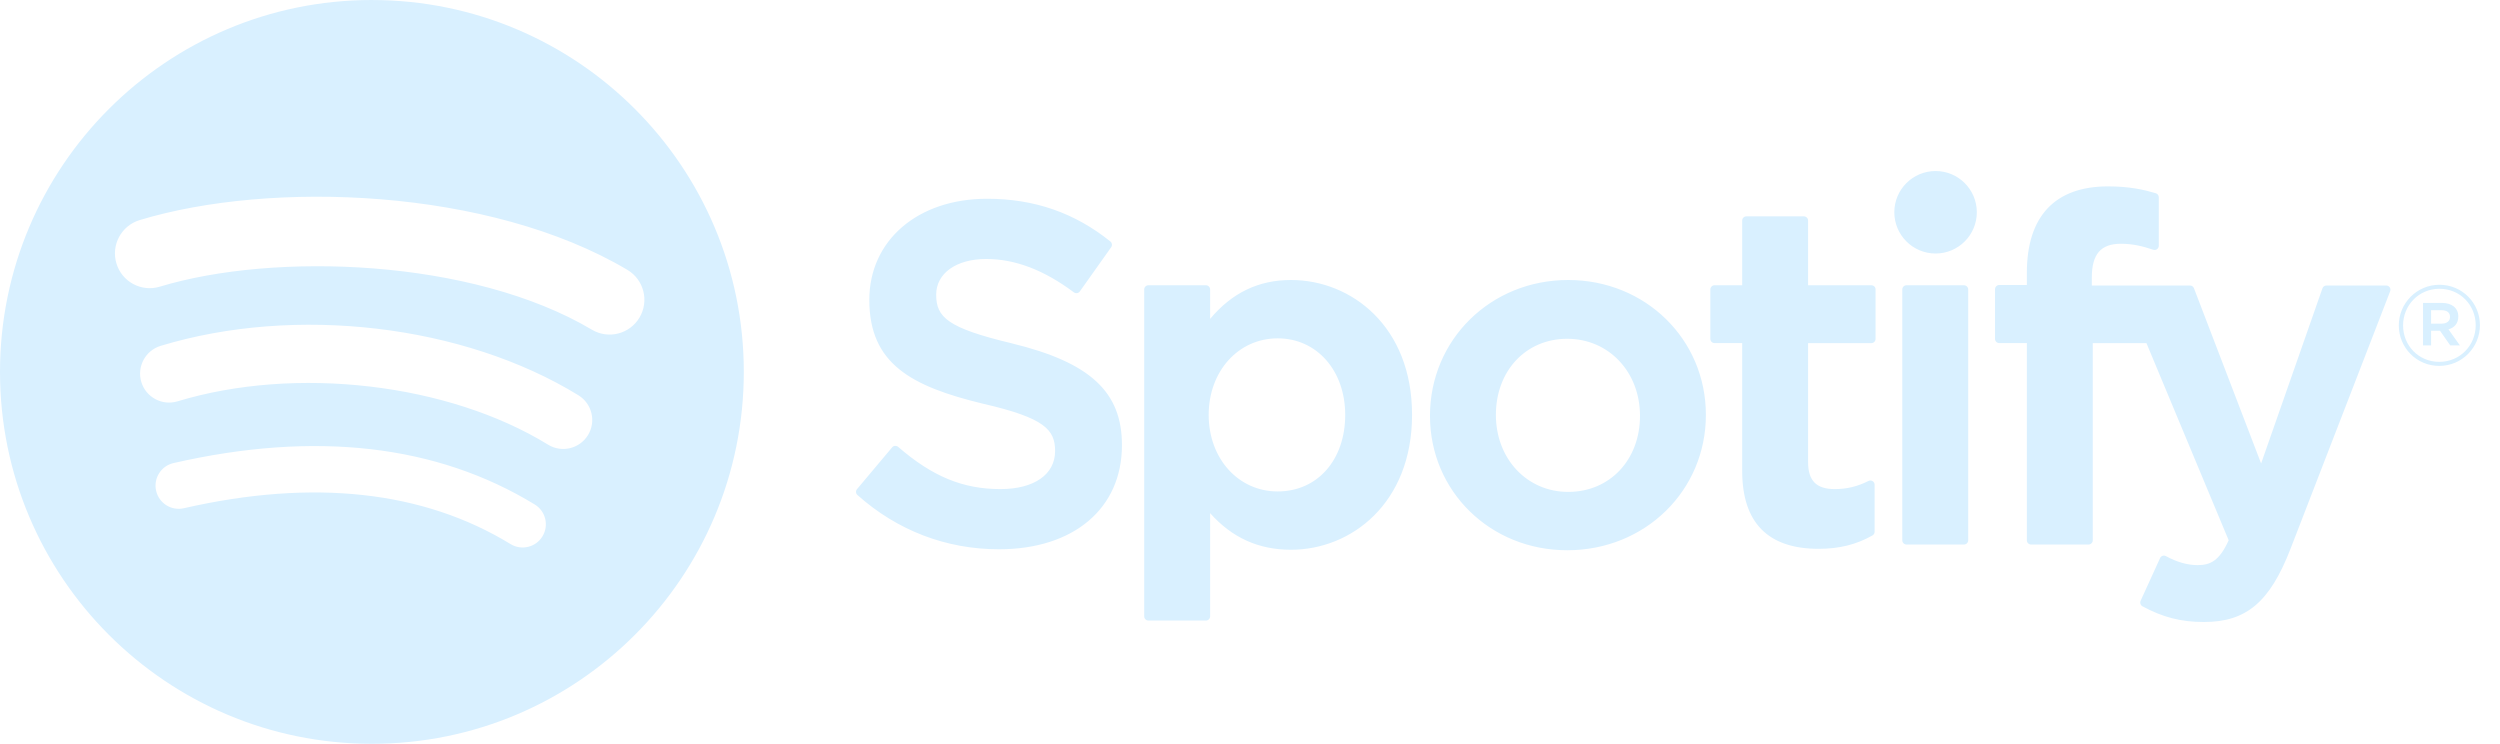
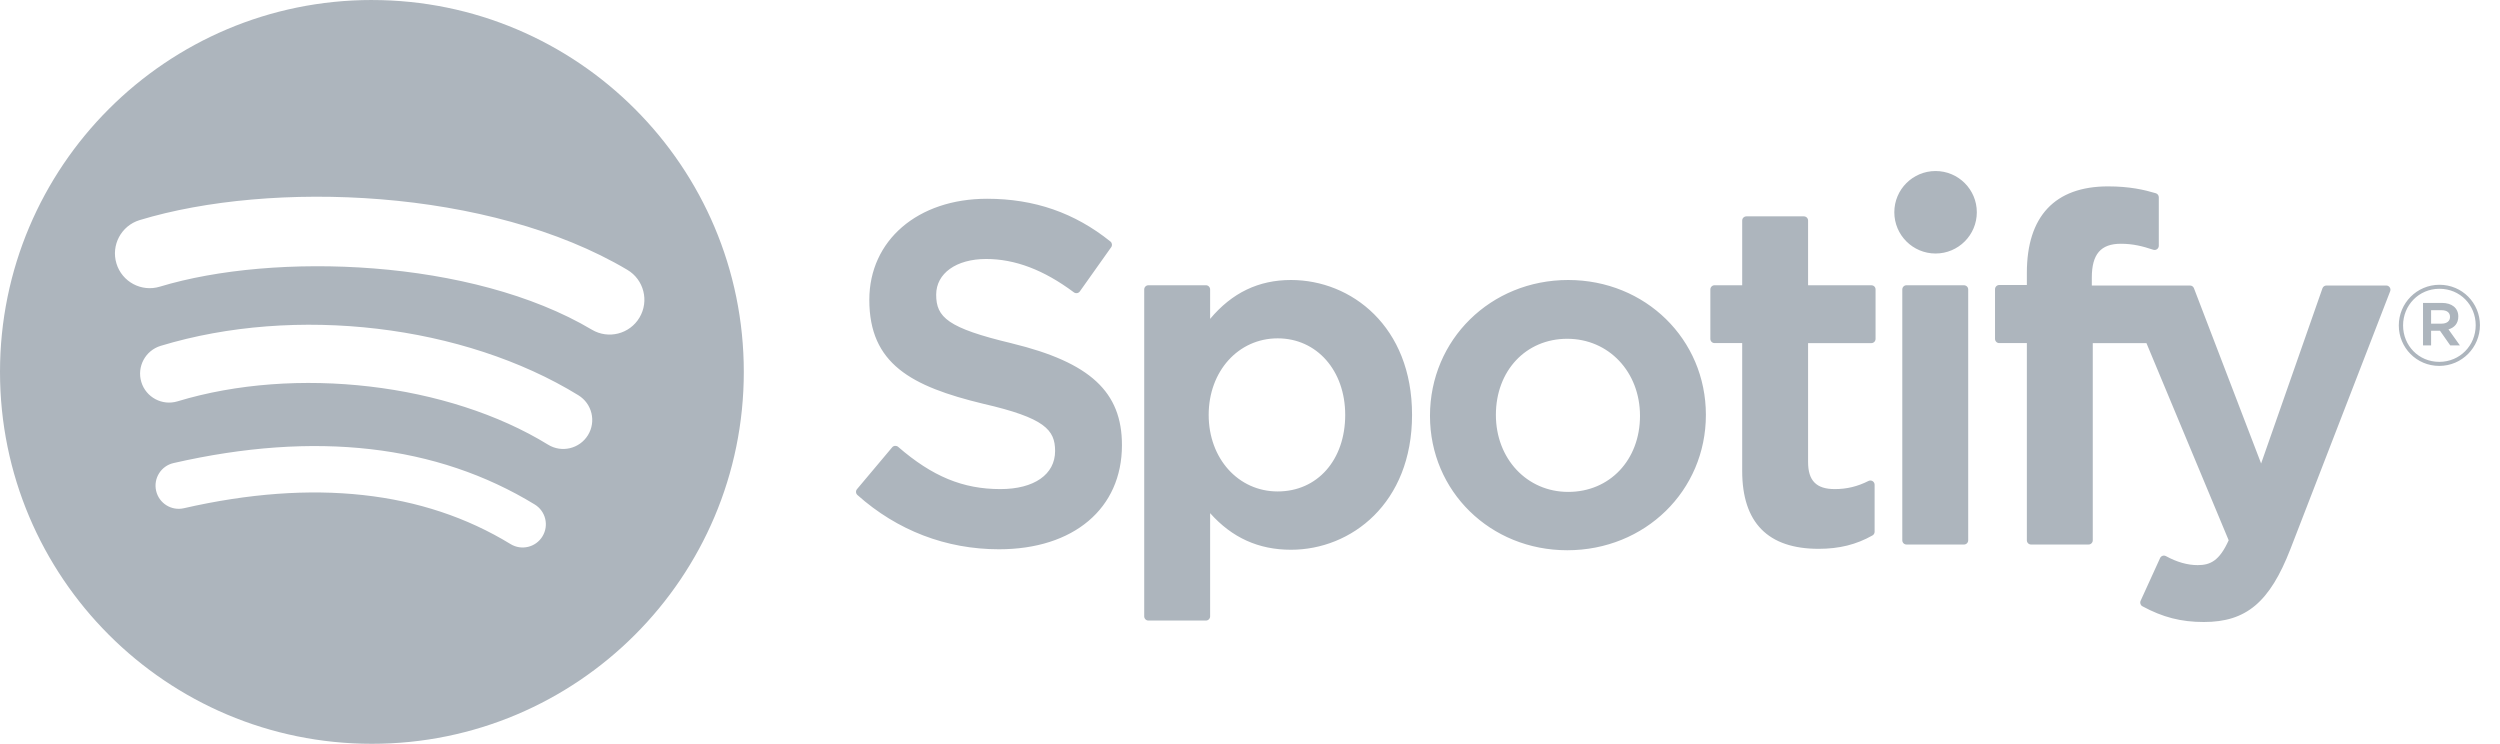
<svg xmlns="http://www.w3.org/2000/svg" width="121" height="36" viewBox="0 0 121 36" fill="none">
-   <path d="M18 0C8.059 0 0 8.059 0 18C0 27.942 8.059 36 18 36C27.941 36 36 27.942 36 18C36 8.059 27.942 0.001 18 0.001L18 0V0ZM26.255 25.961C25.931 26.491 25.24 26.657 24.712 26.334C20.485 23.751 15.165 23.167 8.899 24.598C8.295 24.737 7.694 24.358 7.556 23.755C7.418 23.151 7.795 22.549 8.4 22.412C15.257 20.844 21.138 21.519 25.883 24.418C26.411 24.742 26.579 25.432 26.254 25.961L26.255 25.961V25.961ZM28.458 21.06C28.051 21.721 27.187 21.928 26.527 21.522C21.69 18.549 14.314 17.688 8.591 19.425C7.849 19.649 7.065 19.231 6.84 18.49C6.616 17.748 7.035 16.965 7.776 16.739C14.313 14.756 22.439 15.717 27.995 19.131C28.655 19.537 28.864 20.401 28.457 21.061L28.458 21.06ZM28.647 15.957C22.845 12.511 13.274 12.194 7.735 13.875C6.846 14.145 5.905 13.643 5.636 12.753C5.366 11.864 5.868 10.924 6.758 10.653C13.116 8.723 23.686 9.096 30.365 13.061C31.165 13.536 31.427 14.569 30.953 15.368C30.48 16.168 29.445 16.432 28.647 15.957H28.647V15.957ZM48.972 16.617C45.864 15.876 45.311 15.356 45.311 14.263C45.311 13.23 46.283 12.535 47.728 12.535C49.13 12.535 50.52 13.063 51.976 14.149C52.02 14.182 52.076 14.195 52.13 14.187C52.184 14.178 52.233 14.149 52.264 14.104L53.782 11.964C53.844 11.876 53.827 11.755 53.743 11.688C52.009 10.296 50.057 9.62 47.775 9.62C44.419 9.62 42.075 11.634 42.075 14.515C42.075 17.605 44.097 18.699 47.591 19.543C50.565 20.228 51.067 20.802 51.067 21.828C51.067 22.965 50.052 23.672 48.419 23.672C46.604 23.672 45.125 23.061 43.469 21.627C43.428 21.592 43.372 21.576 43.32 21.579C43.265 21.583 43.215 21.609 43.18 21.651L41.479 23.675C41.407 23.759 41.417 23.885 41.499 23.958C43.425 25.677 45.794 26.585 48.35 26.585C51.966 26.585 54.302 24.609 54.302 21.551C54.309 18.97 52.763 17.541 48.978 16.62L48.972 16.617V16.617ZM62.483 13.552C60.916 13.552 59.63 14.169 58.57 15.434V14.01C58.57 13.898 58.479 13.806 58.367 13.806H55.584C55.471 13.806 55.38 13.898 55.38 14.01V29.831C55.38 29.943 55.471 30.035 55.584 30.035H58.367C58.479 30.035 58.57 29.943 58.57 29.831V24.837C59.63 26.027 60.916 26.608 62.483 26.608C65.395 26.608 68.343 24.366 68.343 20.081C68.348 15.794 65.399 13.552 62.486 13.552L62.483 13.552ZM65.108 20.081C65.108 22.263 63.763 23.786 61.838 23.786C59.935 23.786 58.5 22.194 58.5 20.081C58.5 17.968 59.935 16.376 61.838 16.376C63.732 16.375 65.108 17.933 65.108 20.081L65.108 20.081V20.081ZM75.9 13.552C72.149 13.552 69.211 16.44 69.211 20.127C69.211 23.775 72.129 26.632 75.854 26.632C79.618 26.632 82.565 23.754 82.565 20.081C82.565 16.42 79.637 13.552 75.9 13.552L75.9 13.552V13.552ZM75.9 23.808C73.905 23.808 72.401 22.205 72.401 20.08C72.401 17.945 73.853 16.397 75.854 16.397C77.862 16.397 79.376 18 79.376 20.126C79.376 22.26 77.914 23.808 75.9 23.808H75.9V23.808ZM90.574 13.806H87.511V10.675C87.511 10.563 87.421 10.472 87.308 10.472H84.526C84.413 10.472 84.322 10.563 84.322 10.675V13.806H82.984C82.872 13.806 82.781 13.898 82.781 14.01V16.402C82.781 16.514 82.872 16.606 82.984 16.606H84.322V22.794C84.322 25.295 85.567 26.563 88.022 26.563C89.02 26.563 89.848 26.357 90.628 25.915C90.692 25.879 90.731 25.811 90.731 25.738V23.46C90.731 23.39 90.695 23.324 90.634 23.287C90.574 23.249 90.498 23.247 90.436 23.278C89.9 23.548 89.382 23.672 88.803 23.672C87.91 23.672 87.511 23.267 87.511 22.358V16.607H90.574C90.686 16.607 90.777 16.515 90.777 16.403V14.012C90.781 13.899 90.691 13.808 90.577 13.808L90.574 13.806V13.806ZM101.244 13.819V13.434C101.244 12.303 101.677 11.798 102.65 11.798C103.23 11.798 103.696 11.914 104.218 12.088C104.282 12.108 104.349 12.098 104.402 12.059C104.455 12.021 104.486 11.959 104.486 11.894V9.549C104.486 9.459 104.428 9.38 104.342 9.353C103.79 9.189 103.085 9.021 102.029 9.021C99.458 9.021 98.1 10.469 98.1 13.205V13.794H96.763C96.651 13.794 96.559 13.886 96.559 13.998V16.402C96.559 16.514 96.651 16.606 96.763 16.606H98.1V26.151C98.1 26.264 98.191 26.355 98.303 26.355H101.086C101.198 26.355 101.29 26.264 101.29 26.151V16.607H103.888L107.868 26.15C107.416 27.152 106.972 27.352 106.365 27.352C105.875 27.352 105.359 27.205 104.831 26.916C104.781 26.889 104.722 26.885 104.669 26.901C104.616 26.92 104.571 26.959 104.548 27.011L103.605 29.08C103.56 29.178 103.599 29.293 103.693 29.344C104.677 29.877 105.566 30.105 106.665 30.105C108.72 30.105 109.855 29.147 110.857 26.572L115.684 14.097C115.709 14.034 115.701 13.963 115.663 13.908C115.625 13.853 115.563 13.819 115.495 13.819H112.599C112.512 13.819 112.434 13.874 112.406 13.956L109.438 22.433L106.187 13.95C106.158 13.871 106.082 13.819 105.997 13.819H101.243L101.244 13.819V13.819ZM95.058 13.806H92.275C92.162 13.806 92.071 13.898 92.071 14.01V26.151C92.071 26.264 92.162 26.355 92.275 26.355H95.058C95.17 26.355 95.261 26.264 95.261 26.151V14.011C95.261 13.984 95.256 13.958 95.246 13.933C95.236 13.908 95.221 13.886 95.202 13.867C95.183 13.848 95.16 13.833 95.135 13.823C95.111 13.812 95.084 13.807 95.057 13.807L95.058 13.806ZM93.682 8.278C92.579 8.278 91.685 9.171 91.685 10.273C91.685 11.376 92.58 12.27 93.682 12.27C94.784 12.27 95.678 11.376 95.678 10.273C95.678 9.171 94.784 8.278 93.683 8.278H93.682V8.278ZM118.061 17.71C116.959 17.71 116.102 16.825 116.102 15.751C116.102 14.677 116.97 13.783 118.071 13.783C119.172 13.783 120.029 14.667 120.029 15.74C120.029 16.814 119.161 17.71 118.06 17.71H118.061V17.71ZM118.071 13.977C117.068 13.977 116.309 14.775 116.309 15.751C116.309 16.727 117.063 17.514 118.061 17.514C119.064 17.514 119.824 16.717 119.824 15.74C119.824 14.764 119.07 13.977 118.072 13.977H118.071V13.977ZM118.506 15.942L119.059 16.717H118.592L118.094 16.006H117.665V16.717H117.274V14.661H118.191C118.668 14.661 118.982 14.906 118.982 15.317C118.984 15.654 118.789 15.86 118.507 15.942H118.506V15.942ZM118.175 15.014H117.665V15.664H118.175C118.429 15.664 118.581 15.54 118.581 15.339C118.581 15.127 118.428 15.014 118.175 15.014H118.175V15.014Z" fill="#d9f0ff" />
+   <path d="M18 0C8.059 0 0 8.059 0 18C0 27.942 8.059 36 18 36C27.941 36 36 27.942 36 18C36 8.059 27.942 0.001 18 0.001L18 0V0ZM26.255 25.961C25.931 26.491 25.24 26.657 24.712 26.334C20.485 23.751 15.165 23.167 8.899 24.598C8.295 24.737 7.694 24.358 7.556 23.755C7.418 23.151 7.795 22.549 8.4 22.412C15.257 20.844 21.138 21.519 25.883 24.418C26.411 24.742 26.579 25.432 26.254 25.961L26.255 25.961V25.961ZM28.458 21.06C28.051 21.721 27.187 21.928 26.527 21.522C21.69 18.549 14.314 17.688 8.591 19.425C7.849 19.649 7.065 19.231 6.84 18.49C6.616 17.748 7.035 16.965 7.776 16.739C14.313 14.756 22.439 15.717 27.995 19.131C28.655 19.537 28.864 20.401 28.457 21.061L28.458 21.06ZM28.647 15.957C22.845 12.511 13.274 12.194 7.735 13.875C6.846 14.145 5.905 13.643 5.636 12.753C5.366 11.864 5.868 10.924 6.758 10.653C13.116 8.723 23.686 9.096 30.365 13.061C31.165 13.536 31.427 14.569 30.953 15.368C30.48 16.168 29.445 16.432 28.647 15.957H28.647V15.957ZM48.972 16.617C45.864 15.876 45.311 15.356 45.311 14.263C45.311 13.23 46.283 12.535 47.728 12.535C49.13 12.535 50.52 13.063 51.976 14.149C52.02 14.182 52.076 14.195 52.13 14.187C52.184 14.178 52.233 14.149 52.264 14.104L53.782 11.964C53.844 11.876 53.827 11.755 53.743 11.688C52.009 10.296 50.057 9.62 47.775 9.62C44.419 9.62 42.075 11.634 42.075 14.515C42.075 17.605 44.097 18.699 47.591 19.543C50.565 20.228 51.067 20.802 51.067 21.828C51.067 22.965 50.052 23.672 48.419 23.672C46.604 23.672 45.125 23.061 43.469 21.627C43.428 21.592 43.372 21.576 43.32 21.579C43.265 21.583 43.215 21.609 43.18 21.651L41.479 23.675C41.407 23.759 41.417 23.885 41.499 23.958C43.425 25.677 45.794 26.585 48.35 26.585C51.966 26.585 54.302 24.609 54.302 21.551C54.309 18.97 52.763 17.541 48.978 16.62L48.972 16.617V16.617ZM62.483 13.552C60.916 13.552 59.63 14.169 58.57 15.434V14.01C58.57 13.898 58.479 13.806 58.367 13.806H55.584C55.471 13.806 55.38 13.898 55.38 14.01V29.831C55.38 29.943 55.471 30.035 55.584 30.035H58.367C58.479 30.035 58.57 29.943 58.57 29.831V24.837C59.63 26.027 60.916 26.608 62.483 26.608C65.395 26.608 68.343 24.366 68.343 20.081C68.348 15.794 65.399 13.552 62.486 13.552L62.483 13.552ZM65.108 20.081C65.108 22.263 63.763 23.786 61.838 23.786C59.935 23.786 58.5 22.194 58.5 20.081C58.5 17.968 59.935 16.376 61.838 16.376C63.732 16.375 65.108 17.933 65.108 20.081L65.108 20.081V20.081ZM75.9 13.552C72.149 13.552 69.211 16.44 69.211 20.127C69.211 23.775 72.129 26.632 75.854 26.632C79.618 26.632 82.565 23.754 82.565 20.081C82.565 16.42 79.637 13.552 75.9 13.552L75.9 13.552V13.552ZM75.9 23.808C73.905 23.808 72.401 22.205 72.401 20.08C72.401 17.945 73.853 16.397 75.854 16.397C77.862 16.397 79.376 18 79.376 20.126C79.376 22.26 77.914 23.808 75.9 23.808H75.9V23.808ZM90.574 13.806H87.511V10.675C87.511 10.563 87.421 10.472 87.308 10.472H84.526C84.413 10.472 84.322 10.563 84.322 10.675V13.806H82.984C82.872 13.806 82.781 13.898 82.781 14.01V16.402C82.781 16.514 82.872 16.606 82.984 16.606H84.322V22.794C84.322 25.295 85.567 26.563 88.022 26.563C89.02 26.563 89.848 26.357 90.628 25.915C90.692 25.879 90.731 25.811 90.731 25.738V23.46C90.731 23.39 90.695 23.324 90.634 23.287C90.574 23.249 90.498 23.247 90.436 23.278C89.9 23.548 89.382 23.672 88.803 23.672C87.91 23.672 87.511 23.267 87.511 22.358V16.607H90.574C90.686 16.607 90.777 16.515 90.777 16.403V14.012C90.781 13.899 90.691 13.808 90.577 13.808L90.574 13.806V13.806ZM101.244 13.819V13.434C101.244 12.303 101.677 11.798 102.65 11.798C103.23 11.798 103.696 11.914 104.218 12.088C104.282 12.108 104.349 12.098 104.402 12.059C104.455 12.021 104.486 11.959 104.486 11.894V9.549C104.486 9.459 104.428 9.38 104.342 9.353C103.79 9.189 103.085 9.021 102.029 9.021C99.458 9.021 98.1 10.469 98.1 13.205V13.794H96.763C96.651 13.794 96.559 13.886 96.559 13.998V16.402C96.559 16.514 96.651 16.606 96.763 16.606H98.1V26.151C98.1 26.264 98.191 26.355 98.303 26.355H101.086C101.198 26.355 101.29 26.264 101.29 26.151V16.607H103.888L107.868 26.15C107.416 27.152 106.972 27.352 106.365 27.352C105.875 27.352 105.359 27.205 104.831 26.916C104.781 26.889 104.722 26.885 104.669 26.901C104.616 26.92 104.571 26.959 104.548 27.011L103.605 29.08C103.56 29.178 103.599 29.293 103.693 29.344C104.677 29.877 105.566 30.105 106.665 30.105C108.72 30.105 109.855 29.147 110.857 26.572L115.684 14.097C115.709 14.034 115.701 13.963 115.663 13.908C115.625 13.853 115.563 13.819 115.495 13.819H112.599C112.512 13.819 112.434 13.874 112.406 13.956L109.438 22.433L106.187 13.95C106.158 13.871 106.082 13.819 105.997 13.819H101.243L101.244 13.819V13.819ZM95.058 13.806H92.275C92.162 13.806 92.071 13.898 92.071 14.01V26.151C92.071 26.264 92.162 26.355 92.275 26.355H95.058C95.17 26.355 95.261 26.264 95.261 26.151V14.011C95.261 13.984 95.256 13.958 95.246 13.933C95.236 13.908 95.221 13.886 95.202 13.867C95.183 13.848 95.16 13.833 95.135 13.823C95.111 13.812 95.084 13.807 95.057 13.807L95.058 13.806ZM93.682 8.278C92.579 8.278 91.685 9.171 91.685 10.273C91.685 11.376 92.58 12.27 93.682 12.27C94.784 12.27 95.678 11.376 95.678 10.273C95.678 9.171 94.784 8.278 93.683 8.278H93.682V8.278ZM118.061 17.71C116.959 17.71 116.102 16.825 116.102 15.751C116.102 14.677 116.97 13.783 118.071 13.783C119.172 13.783 120.029 14.667 120.029 15.74C120.029 16.814 119.161 17.71 118.06 17.71H118.061V17.71ZM118.071 13.977C117.068 13.977 116.309 14.775 116.309 15.751C116.309 16.727 117.063 17.514 118.061 17.514C119.064 17.514 119.824 16.717 119.824 15.74C119.824 14.764 119.07 13.977 118.072 13.977H118.071V13.977ZM118.506 15.942L119.059 16.717H118.592L118.094 16.006H117.665V16.717H117.274V14.661H118.191C118.668 14.661 118.982 14.906 118.982 15.317C118.984 15.654 118.789 15.86 118.507 15.942H118.506V15.942ZM118.175 15.014H117.665V15.664H118.175C118.429 15.664 118.581 15.54 118.581 15.339C118.581 15.127 118.428 15.014 118.175 15.014H118.175V15.014Z" fill="#adb5bd" />
</svg>
